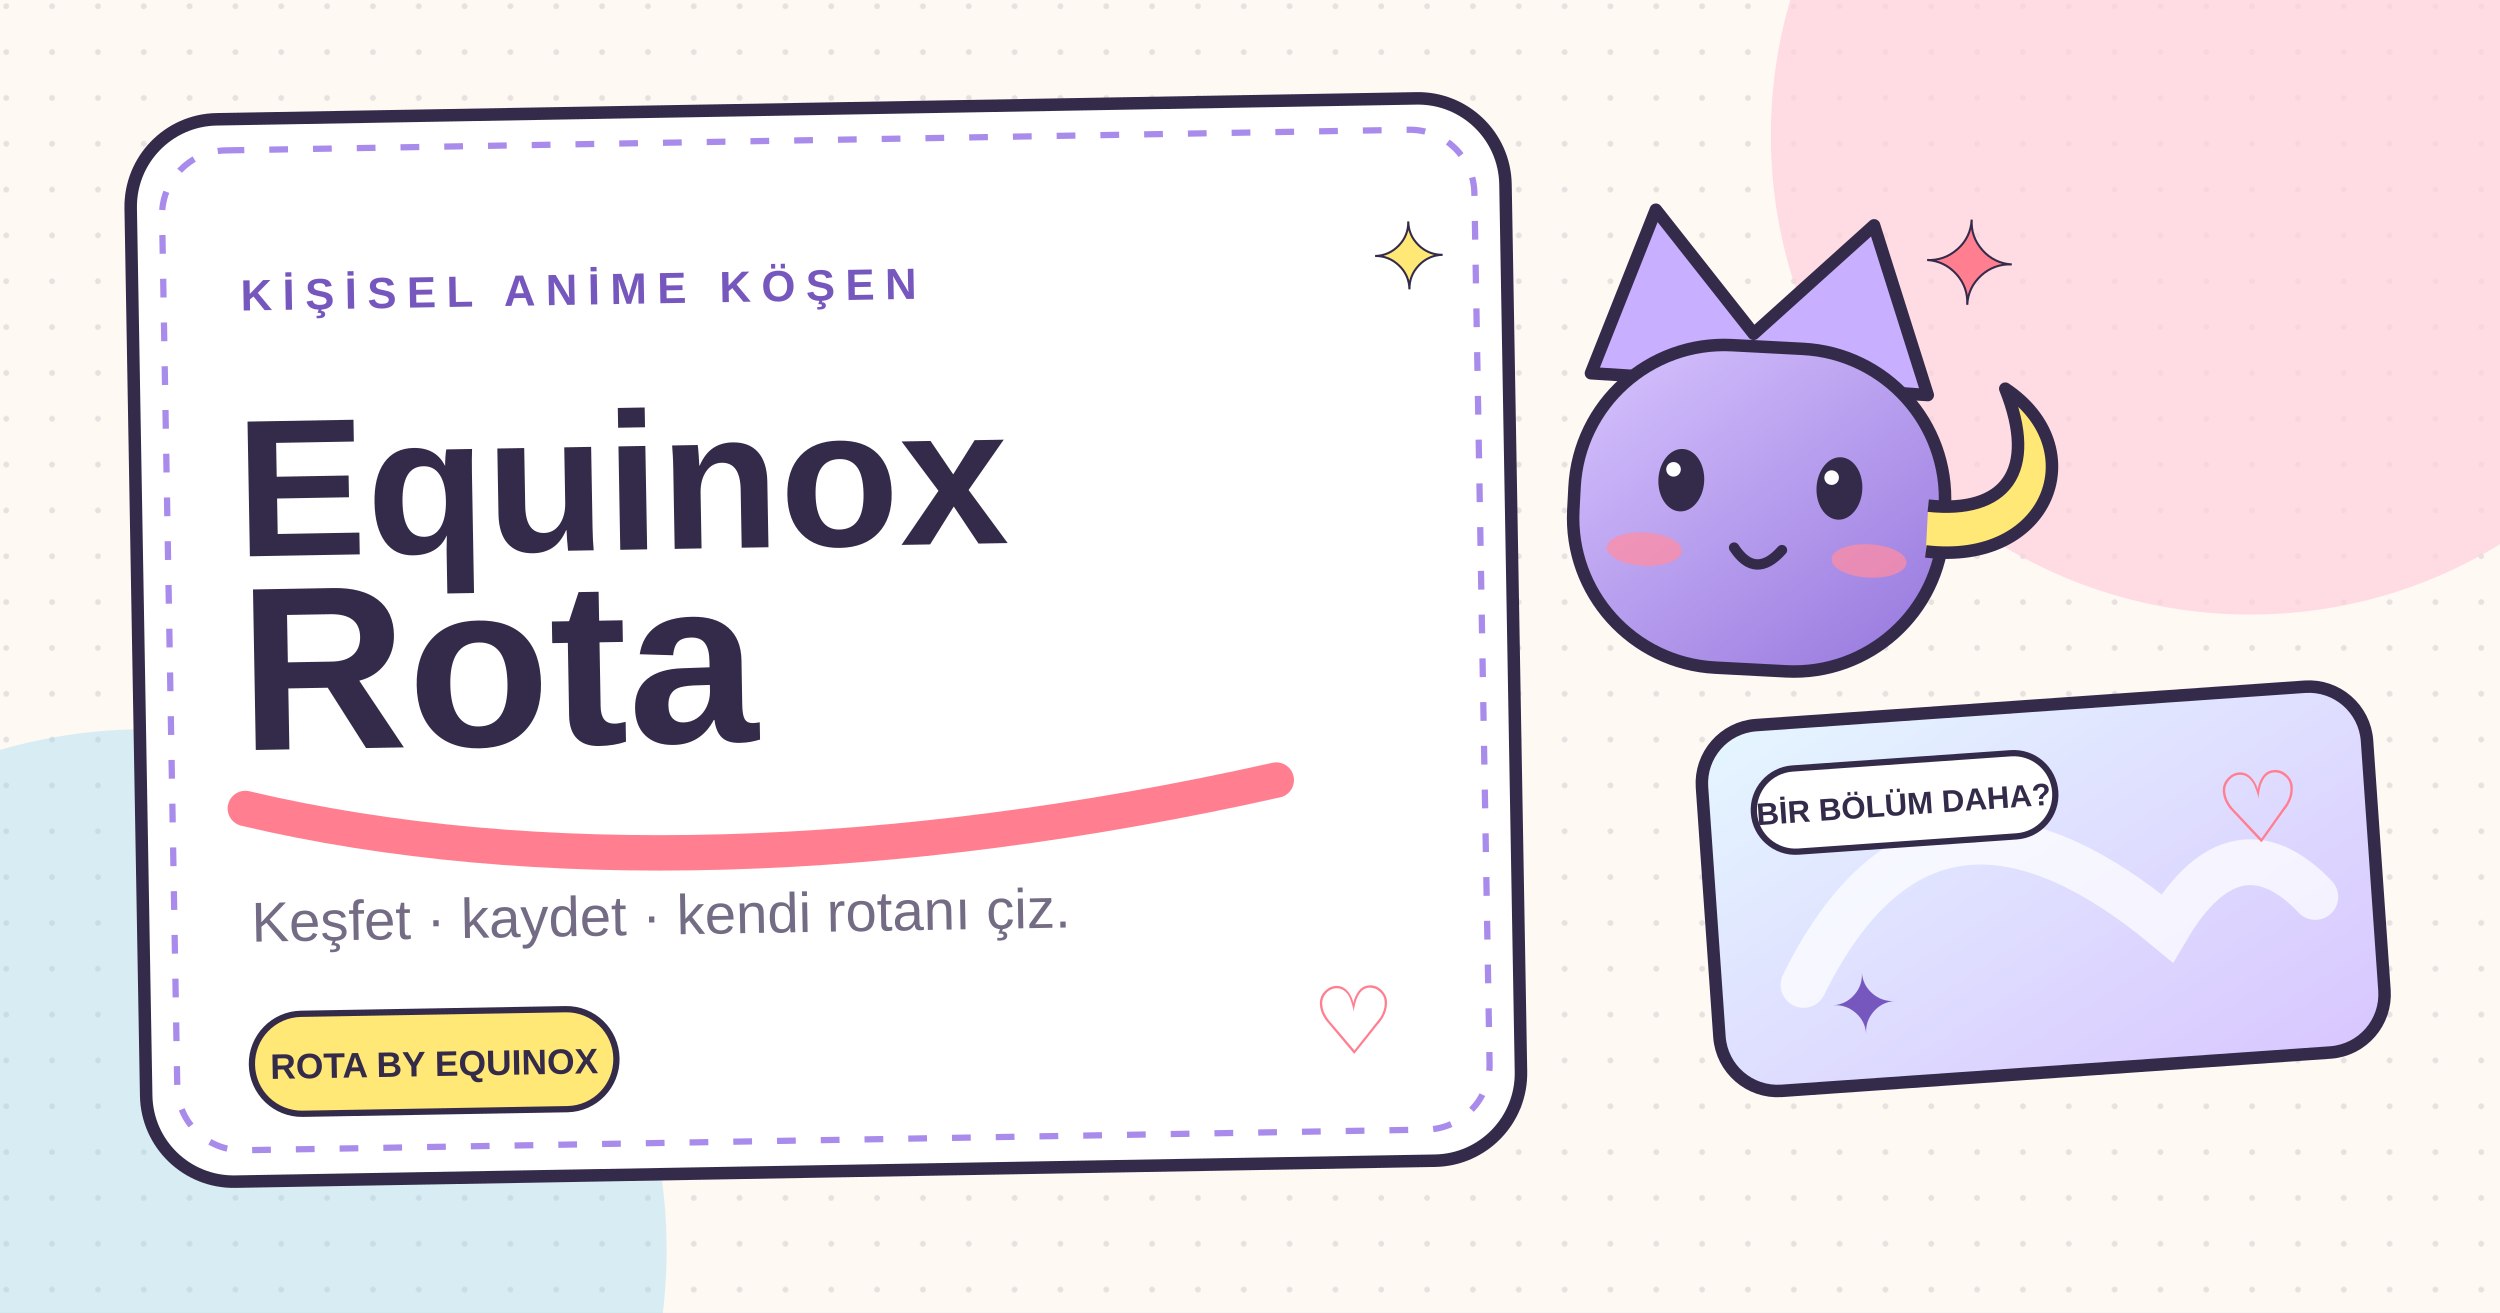
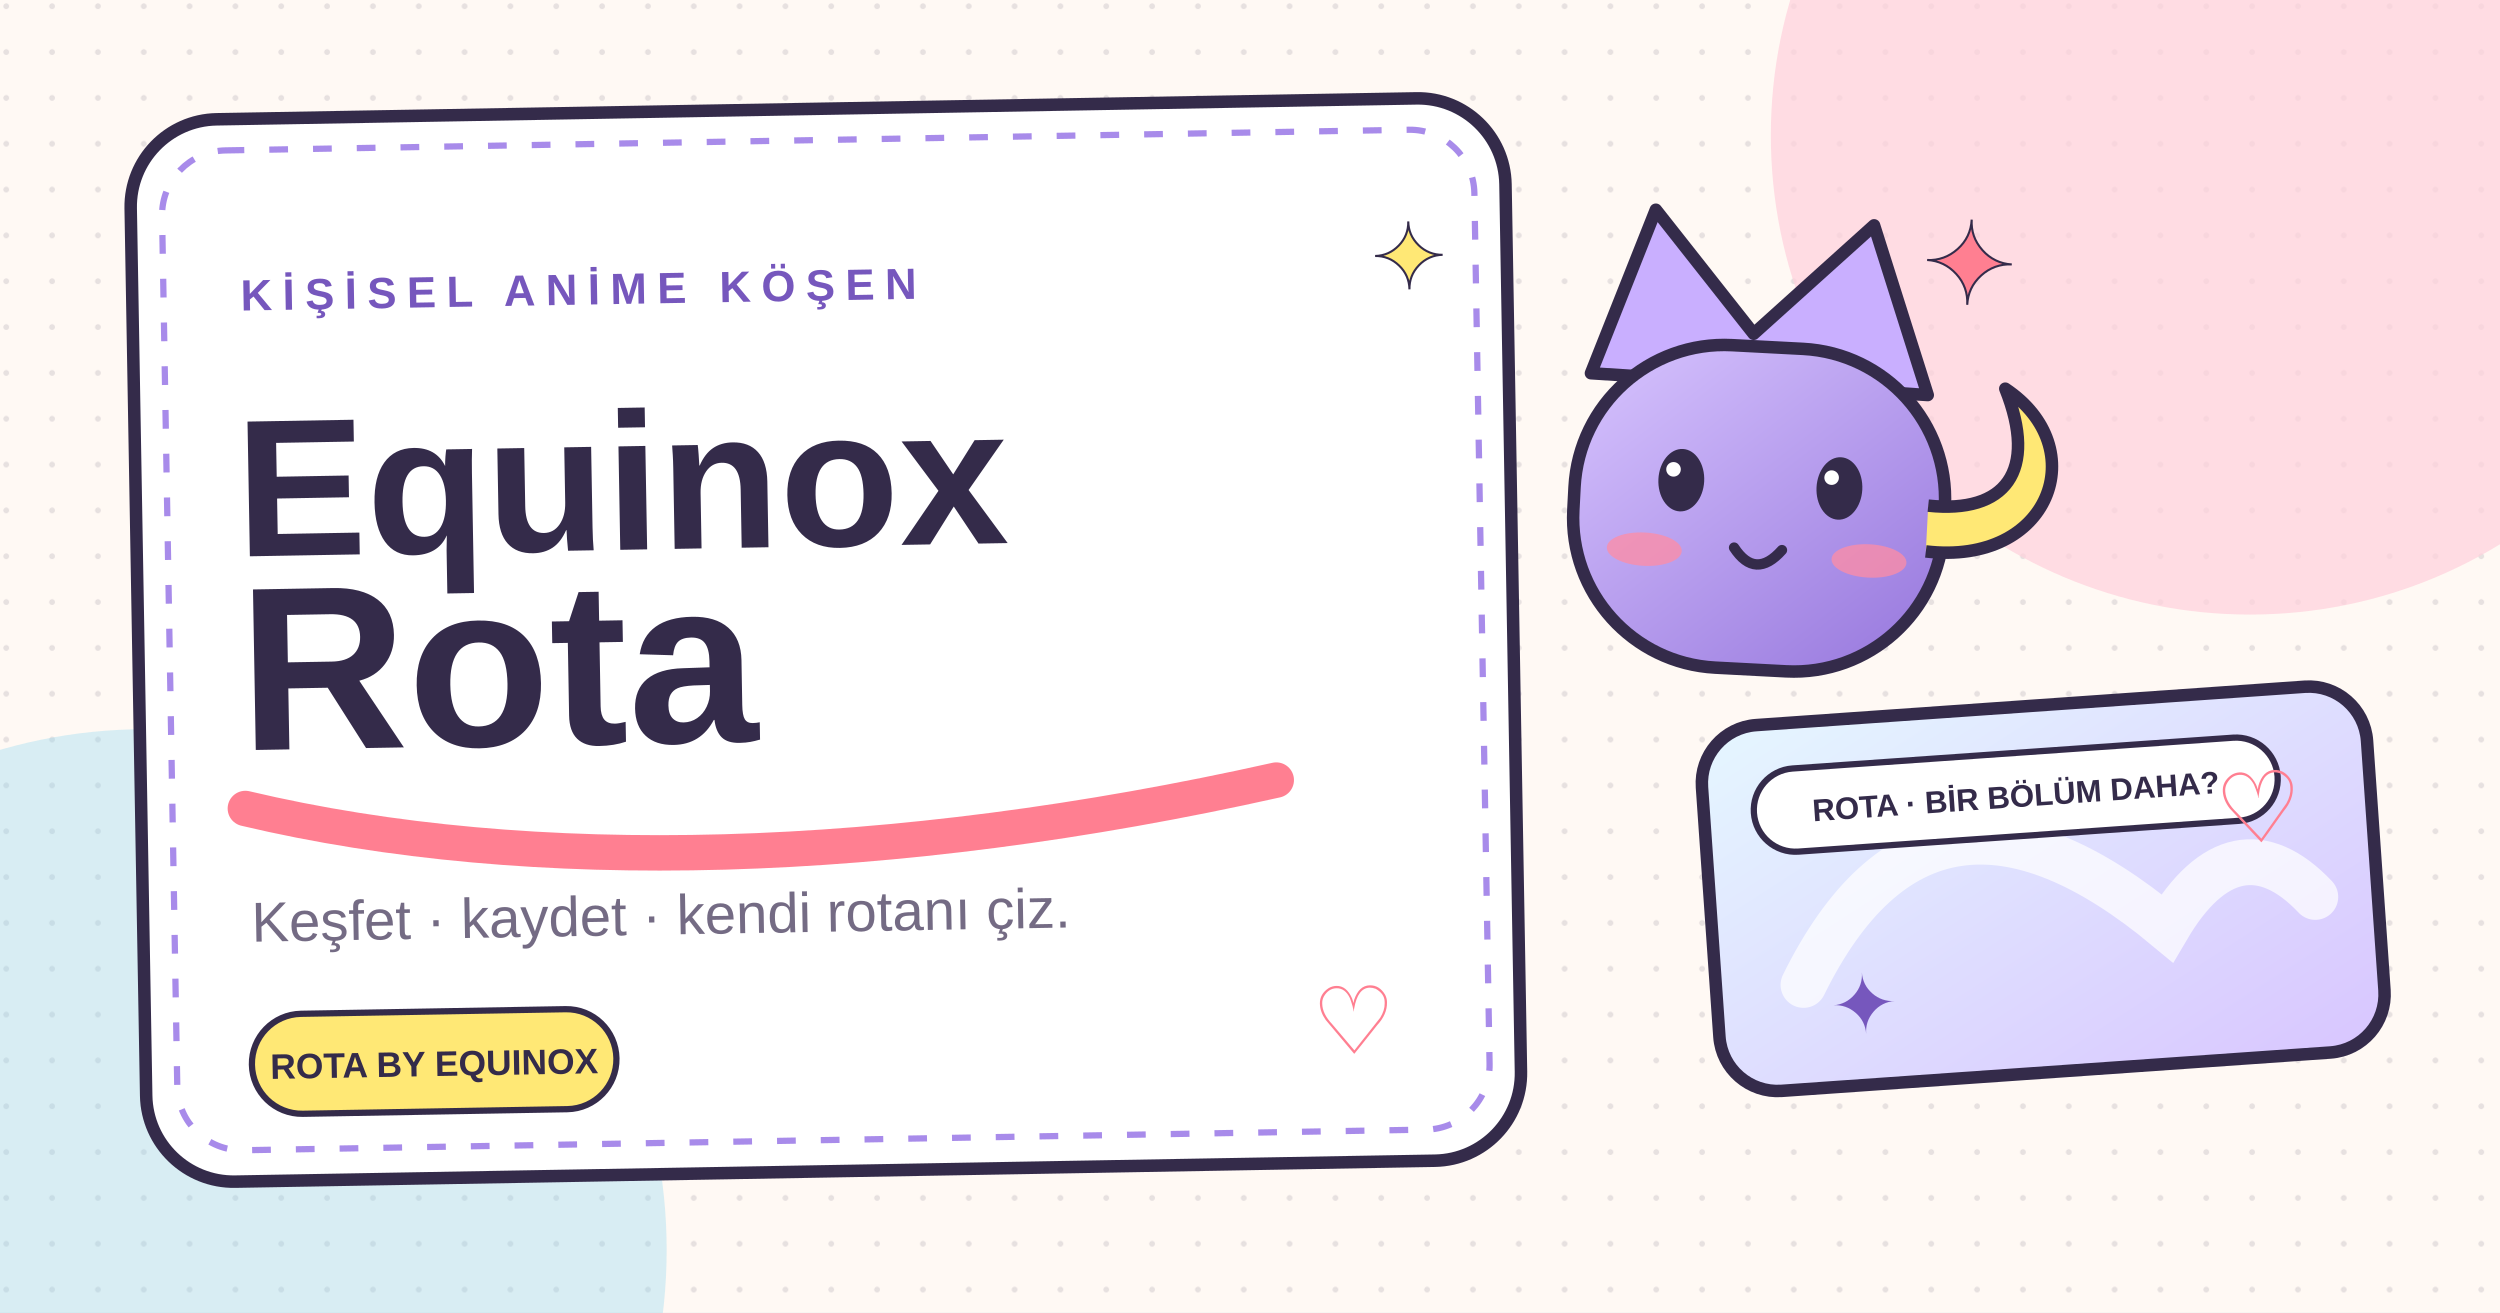
<svg xmlns="http://www.w3.org/2000/svg" width="1200" height="630" viewBox="0 0 1200 630" role="img" aria-labelledby="title desc">
  <defs>
    <pattern id="dots" width="22" height="22" patternUnits="userSpaceOnUse">
      <circle cx="3" cy="3" r="1.4" fill="#342b4a" opacity=".12" />
    </pattern>
    <linearGradient id="sky" x1="0" y1="0" x2="1" y2="1">
      <stop stop-color="#e5f7ff" />
      <stop offset="1" stop-color="#d8c5ff" />
    </linearGradient>
    <linearGradient id="companion" x1="0" y1="0" x2="1" y2="1">
      <stop stop-color="#d8c5ff" />
      <stop offset="1" stop-color="#9575dc" />
    </linearGradient>
  </defs>
  <rect width="1200" height="630" fill="#fff9f4" />
  <rect width="1200" height="630" fill="url(#dots)" />
  <circle cx="1080" cy="65" r="230" fill="#ffd1dc" opacity=".72" />
  <circle cx="70" cy="600" r="250" fill="#8ed7ef" opacity=".34" />
  <g transform="translate(62 58) rotate(-1)">
    <rect x="0" y="0" width="660" height="510" rx="42" fill="#fff" stroke="#342b4a" stroke-width="6" />
    <rect x="15" y="15" width="630" height="480" rx="31" fill="none" stroke="#a88bea" stroke-width="3" stroke-dasharray="9 12" />
    <text x="52" y="92" fill="#7657bd" font-family="Arial Rounded MT Bold, Arial, sans-serif" font-size="21" font-weight="900" letter-spacing="5">KİŞİSEL ANİME KÖŞEN</text>
    <text x="48" y="210" fill="#342b4a" font-family="Arial Rounded MT Bold, Arial, sans-serif" font-size="94" font-weight="900">Equinox</text>
    <text x="48" y="303" fill="#342b4a" font-family="Arial Rounded MT Bold, Arial, sans-serif" font-size="112" font-weight="900">Rota</text>
    <path d="M50 331c137 35 310 33 495-5" fill="none" stroke="#ff7f91" stroke-width="17" stroke-linecap="round" />
    <text x="52" y="395" fill="#746b84" font-family="Arial, sans-serif" font-size="27">Keşfet · kaydet · kendi rotanı çiz.</text>
    <g transform="translate(51 430)">
      <rect width="175" height="48" rx="24" fill="#ffe875" stroke="#342b4a" stroke-width="3" />
      <text x="87.5" y="31" text-anchor="middle" fill="#342b4a" font-family="Arial Rounded MT Bold, Arial, sans-serif" font-size="17" font-weight="900">ROTA BY EQUINOX</text>
    </g>
    <text x="560" y="458" fill="#ff7f91" font-family="Arial, sans-serif" font-size="45">♡</text>
    <text x="595" y="91" fill="#ffe875" stroke="#342b4a" stroke-width="1" font-family="Arial, sans-serif" font-size="43">✦</text>
  </g>
  <g transform="translate(763 96) rotate(3)">
    <path d="M5 83 32 3l50 57 55-55 30 80Z" fill="#c9afff" stroke="#342b4a" stroke-width="6" stroke-linejoin="round" />
    <rect x="0" y="66" width="178" height="155" rx="72" fill="url(#companion)" stroke="#342b4a" stroke-width="6" />
    <ellipse cx="51" cy="132" rx="11" ry="15" fill="#342b4a" />
    <ellipse cx="127" cy="132" rx="11" ry="15" fill="#342b4a" />
    <circle cx="47" cy="127" r="3.5" fill="#fff" />
    <circle cx="123" cy="127" r="3.5" fill="#fff" />
    <ellipse cx="35" cy="166" rx="18" ry="8" fill="#ff8ca4" opacity=".75" />
    <ellipse cx="143" cy="166" rx="18" ry="8" fill="#ff8ca4" opacity=".75" />
    <path d="M78 163q11 15 23 0" fill="none" stroke="#342b4a" stroke-width="5" stroke-linecap="round" />
    <path d="M170 160c60 4 78-54 34-80 18 39 3 60-34 58" fill="#ffe875" stroke="#342b4a" stroke-width="6" stroke-linejoin="round" />
    <text x="161" y="40" fill="#ff7f91" stroke="#342b4a" stroke-width="1" font-family="Arial, sans-serif" font-size="54">✦</text>
  </g>
  <g transform="translate(815 350) rotate(-4)">
    <rect width="320" height="176" rx="28" fill="url(#sky)" stroke="#342b4a" stroke-width="6" />
    <path d="M42 126c46-79 105-83 176-15 24-35 49-38 72-10" fill="none" stroke="#fff" stroke-width="22" stroke-linecap="round" opacity=".72" />
-     <rect x="24" y="22" width="145" height="40" rx="20" fill="#fff" stroke="#342b4a" stroke-width="3" />
-     <text x="96" y="48" text-anchor="middle" fill="#342b4a" font-family="Arial Rounded MT Bold, Arial, sans-serif" font-size="15" font-weight="900">BİR BÖLÜM DAHA?</text>
+     <rect x="24" y="22" width="252" height="40" rx="20" fill="#fff" stroke="#342b4a" stroke-width="3" />
+     <text x="150" y="48" text-anchor="middle" fill="#342b4a" font-family="Arial Rounded MT Bold, Arial, sans-serif" font-size="15" font-weight="900">ROTA · BİR BÖLÜM DAHA?</text>
    <text x="245" y="73" fill="#ff7f91" font-family="Arial, sans-serif" font-size="47">♡</text>
    <text x="54" y="151" fill="#7657bd" font-family="Arial, sans-serif" font-size="39">✦</text>
  </g>
</svg>
